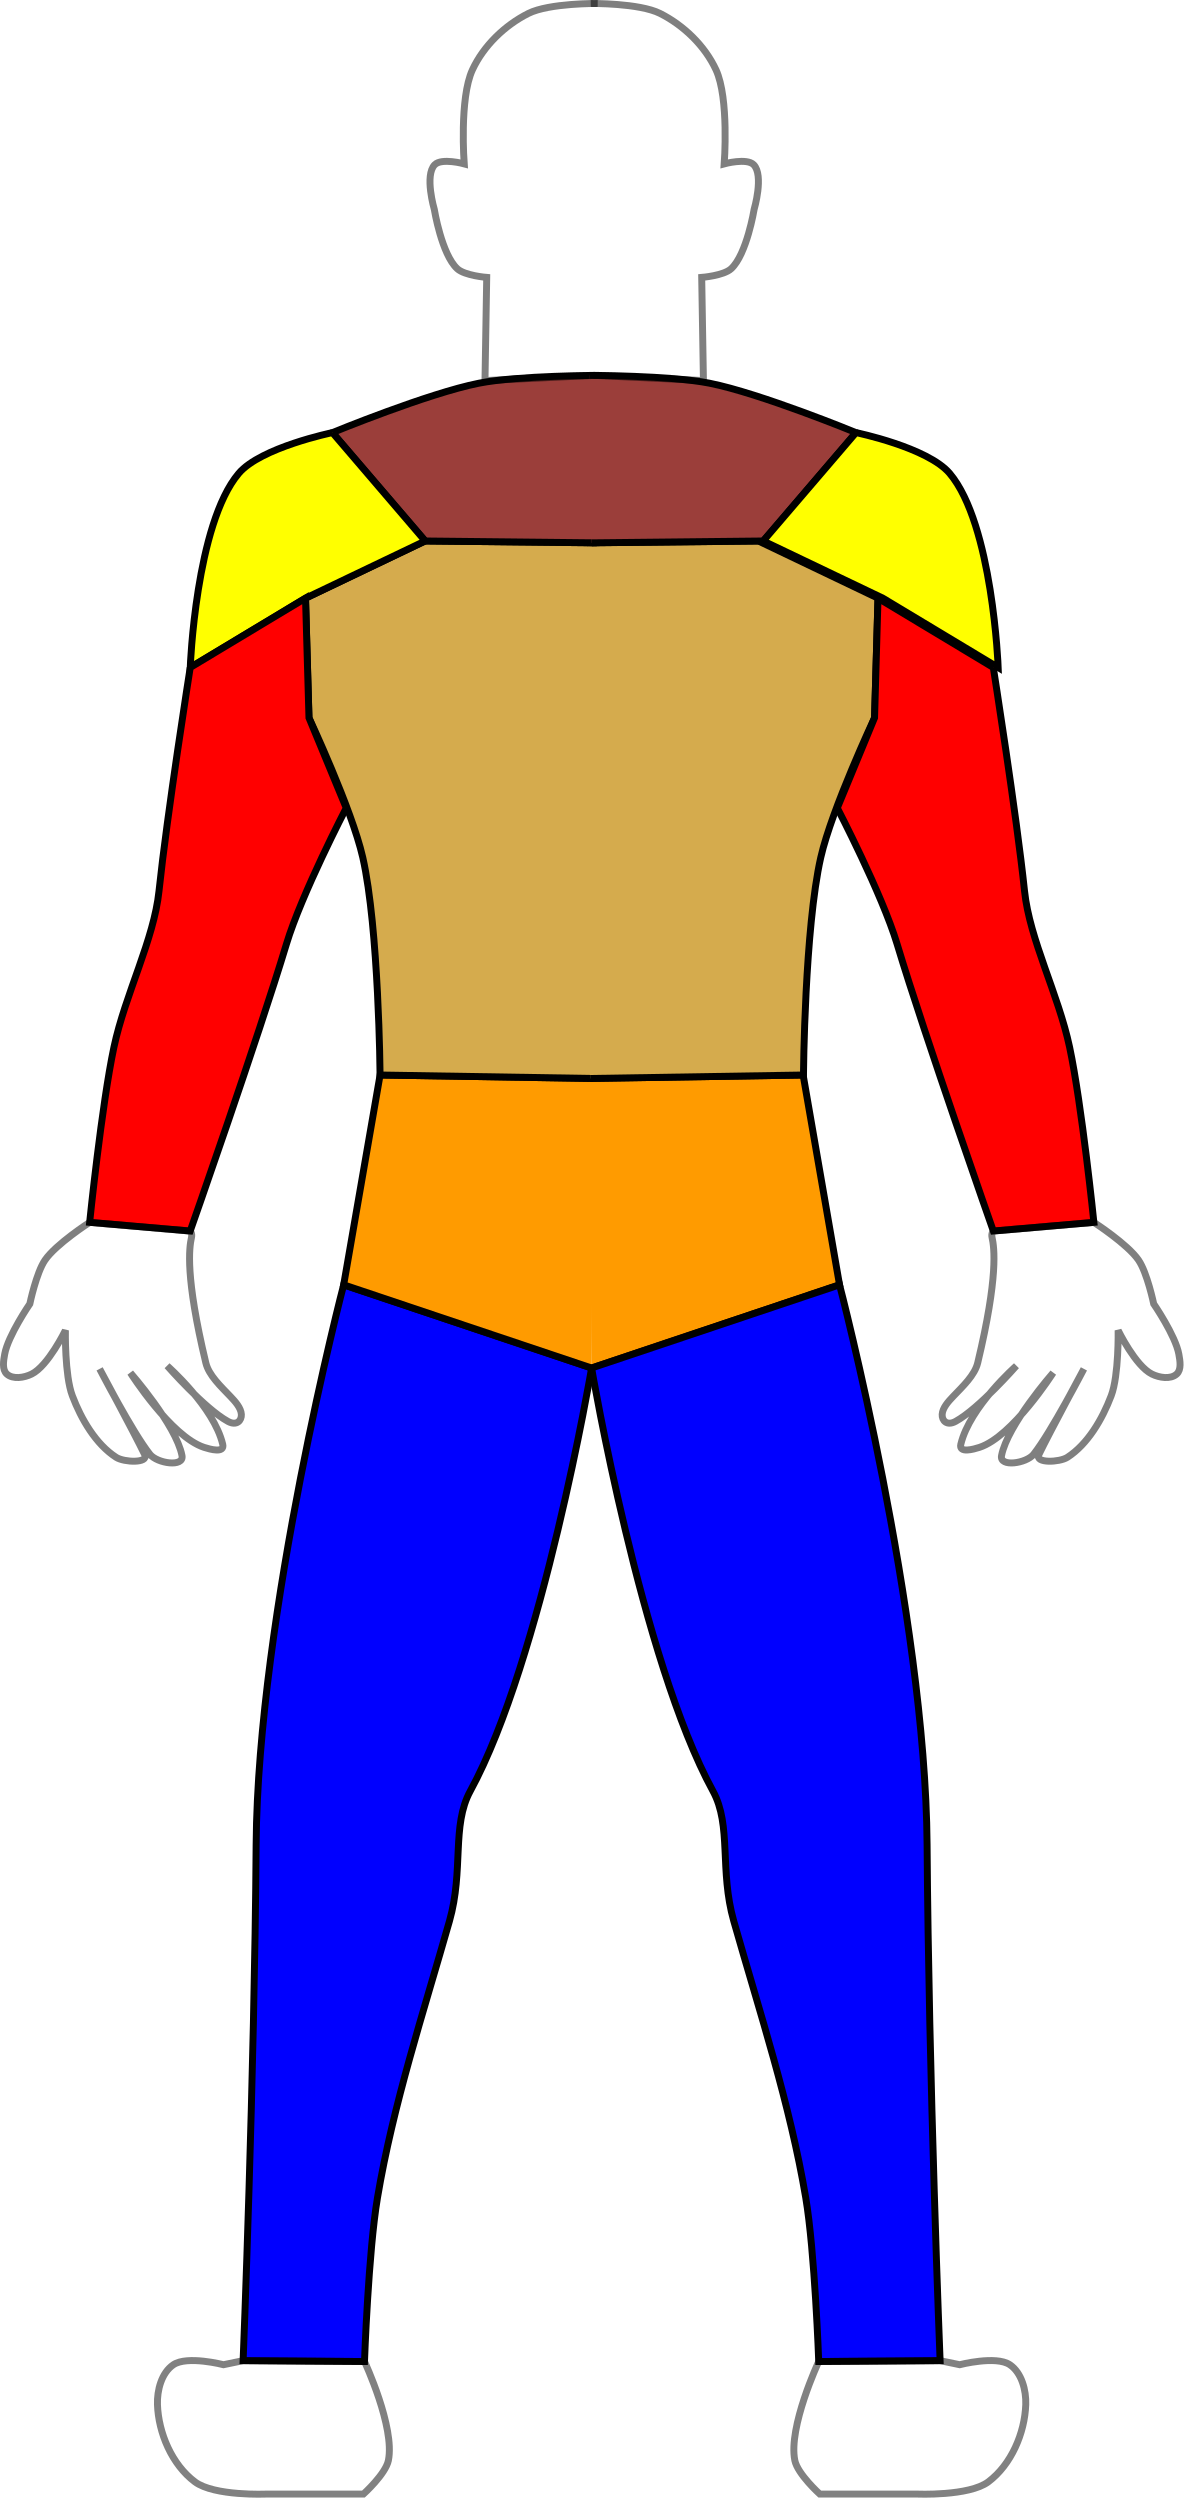
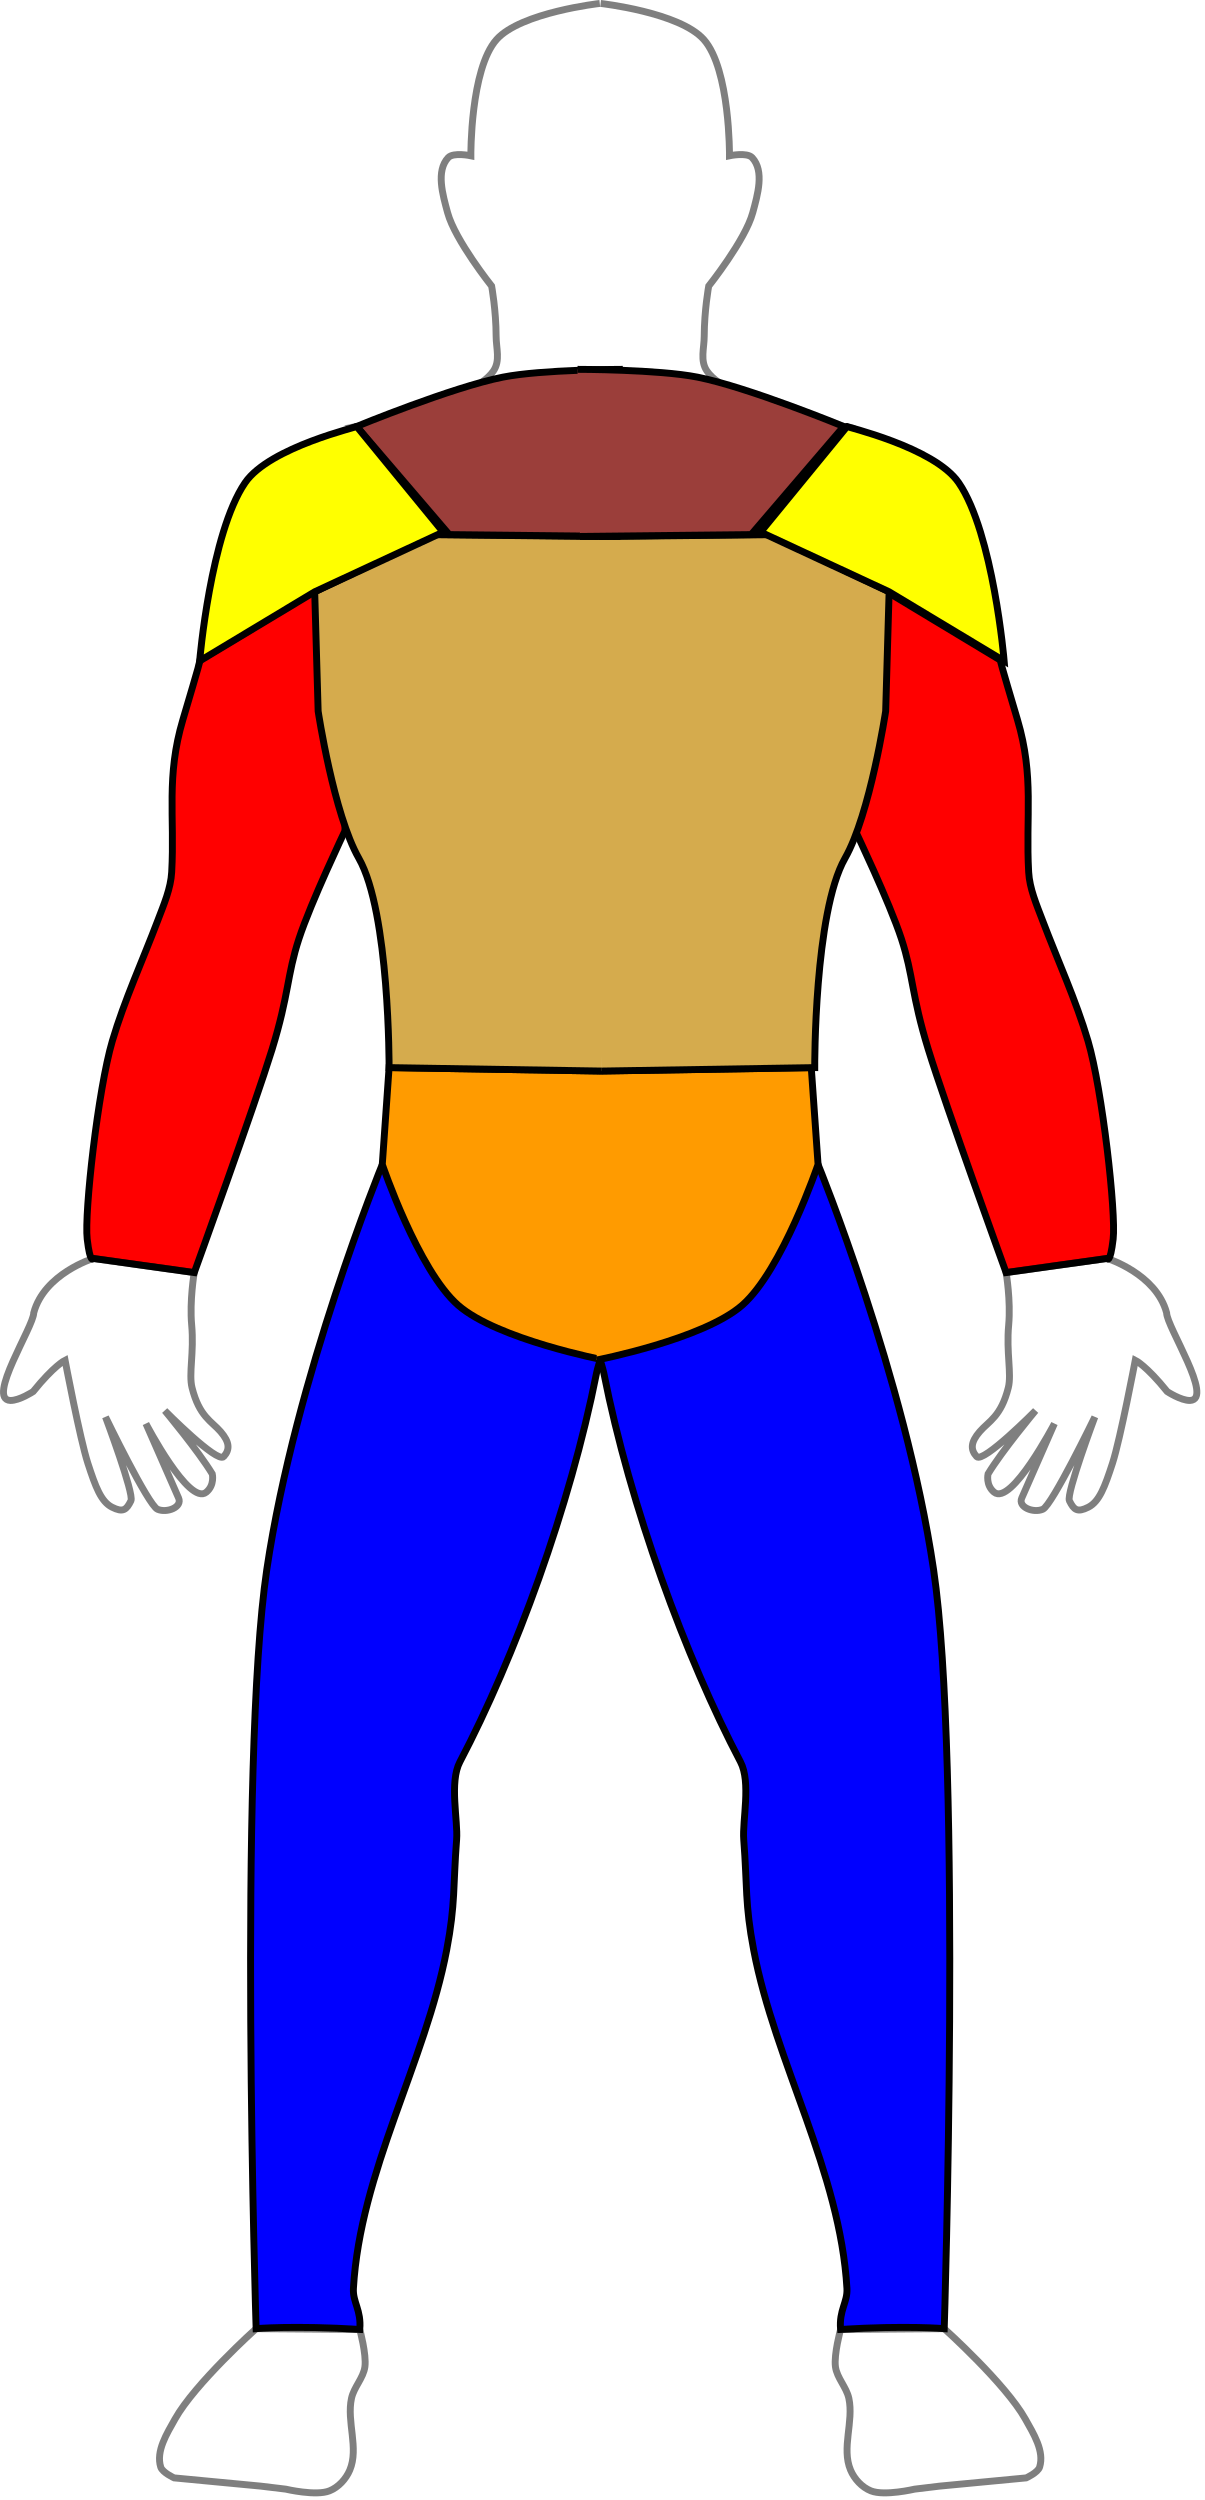
- <svg xmlns="http://www.w3.org/2000/svg" xmlns:xlink="http://www.w3.org/1999/xlink" width="45.161mm" height="95.374mm" viewBox="0 0 45.161 95.374" version="1.1" id="svg5">
+ <svg xmlns="http://www.w3.org/2000/svg" xmlns:xlink="http://www.w3.org/1999/xlink" width="54.464mm" height="113.082mm" viewBox="0 0 54.464 113.082" version="1.1" id="svg5">
  <defs id="defs2">
-     <linearGradient id="linearGradient8995">
-       <stop style="stop-color:#000000;stop-opacity:1;" offset="0" id="stop8993" />
-     </linearGradient>
    <linearGradient id="linearGradient28708">
      <stop style="stop-color:#ffb645;stop-opacity:1;" offset="0" id="stop28706" />
    </linearGradient>
    <marker style="overflow:visible" id="marker5983" refX="0" refY="0" orient="auto">
      <path transform="matrix(0.2,0,0,0.2,1.48,0.2)" style="fill:context-stroke;fill-rule:evenodd;stroke:context-stroke;stroke-width:1pt" d="m -2.5,-1 c 0,2.76 -2.24,5 -5,5 -2.76,0 -5,-2.24 -5,-5 0,-2.76 2.24,-5 5,-5 2.76,0 5,2.24 5,5 z" id="path5981" />
    </marker>
    <marker style="overflow:visible" id="DotM" refX="0" refY="0" orient="auto">
      <path transform="matrix(0.4,0,0,0.4,2.96,0.4)" style="fill:context-stroke;fill-rule:evenodd;stroke:context-stroke;stroke-width:1pt" d="m -2.5,-1 c 0,2.76 -2.24,5 -5,5 -2.76,0 -5,-2.24 -5,-5 0,-2.76 2.24,-5 5,-5 2.76,0 5,2.24 5,5 z" id="path5671" />
    </marker>
    <marker style="overflow:visible" id="marker5965" refX="0" refY="0" orient="auto">
      <path transform="matrix(0.2,0,0,0.2,1.48,0.2)" style="fill:context-stroke;fill-rule:evenodd;stroke:context-stroke;stroke-width:1pt" d="m -2.5,-1 c 0,2.76 -2.24,5 -5,5 -2.76,0 -5,-2.24 -5,-5 0,-2.76 2.24,-5 5,-5 2.76,0 5,2.24 5,5 z" id="path5963" />
    </marker>
    <marker style="overflow:visible" id="DotS" refX="0" refY="0" orient="auto">
      <path transform="matrix(0.2,0,0,0.2,1.48,0.2)" style="fill:context-stroke;fill-rule:evenodd;stroke:context-stroke;stroke-width:1pt" d="m -2.5,-1 c 0,2.76 -2.24,5 -5,5 -2.76,0 -5,-2.24 -5,-5 0,-2.76 2.24,-5 5,-5 2.76,0 5,2.24 5,5 z" id="path5674" />
    </marker>
    <marker style="overflow:visible" id="DotL" refX="0" refY="0" orient="auto">
      <path transform="matrix(0.8,0,0,0.8,5.92,0.8)" style="fill:context-stroke;fill-rule:evenodd;stroke:context-stroke;stroke-width:1pt" d="m -2.5,-1 c 0,2.76 -2.24,5 -5,5 -2.76,0 -5,-2.24 -5,-5 0,-2.76 2.24,-5 5,-5 2.76,0 5,2.24 5,5 z" id="path5668" />
    </marker>
    <marker style="overflow:visible" id="marker5921" refX="0" refY="0" orient="auto">
      <g transform="scale(-1.2)" id="g5919">
        <path style="fill:none;fill-rule:evenodd;stroke:context-stroke;stroke-width:0.8;stroke-linecap:round" d="M -3.805,-3.959 0.544,0" id="path5907" />
        <path style="fill:none;fill-rule:evenodd;stroke:context-stroke;stroke-width:0.8;stroke-linecap:round" d="M -1.287,-3.959 3.062,0" id="path5909" />
        <path style="fill:none;fill-rule:evenodd;stroke:context-stroke;stroke-width:0.8;stroke-linecap:round" d="M 1.305,-3.959 5.654,0" id="path5911" />
        <path style="fill:none;fill-rule:evenodd;stroke:context-stroke;stroke-width:0.8;stroke-linecap:round" d="M -3.805,4.178 0.544,0.22" id="path5913" />
        <path style="fill:none;fill-rule:evenodd;stroke:context-stroke;stroke-width:0.8;stroke-linecap:round" d="M -1.287,4.178 3.062,0.22" id="path5915" />
        <path style="fill:none;fill-rule:evenodd;stroke:context-stroke;stroke-width:0.8;stroke-linecap:round" d="M 1.305,4.178 5.654,0.22" id="path5917" />
      </g>
    </marker>
    <marker style="overflow:visible" id="Tail" refX="0" refY="0" orient="auto">
      <g transform="scale(-1.2)" id="g5655">
        <path style="fill:none;fill-rule:evenodd;stroke:context-stroke;stroke-width:0.8;stroke-linecap:round" d="M -3.805,-3.959 0.544,0" id="path5643" />
        <path style="fill:none;fill-rule:evenodd;stroke:context-stroke;stroke-width:0.8;stroke-linecap:round" d="M -1.287,-3.959 3.062,0" id="path5645" />
        <path style="fill:none;fill-rule:evenodd;stroke:context-stroke;stroke-width:0.8;stroke-linecap:round" d="M 1.305,-3.959 5.654,0" id="path5647" />
        <path style="fill:none;fill-rule:evenodd;stroke:context-stroke;stroke-width:0.8;stroke-linecap:round" d="M -3.805,4.178 0.544,0.22" id="path5649" />
        <path style="fill:none;fill-rule:evenodd;stroke:context-stroke;stroke-width:0.8;stroke-linecap:round" d="M -1.287,4.178 3.062,0.22" id="path5651" />
        <path style="fill:none;fill-rule:evenodd;stroke:context-stroke;stroke-width:0.8;stroke-linecap:round" d="M 1.305,4.178 5.654,0.22" id="path5653" />
      </g>
    </marker>
    <marker style="overflow:visible" id="Arrow1Lend" refX="0" refY="0" orient="auto">
      <path transform="matrix(-0.8,0,0,-0.8,-10,0)" style="fill:context-stroke;fill-rule:evenodd;stroke:context-stroke;stroke-width:1pt" d="M 0,0 5,-5 -12.5,0 5,5 Z" id="path5610" />
    </marker>
+     <linearGradient id="linearGradient8995">
+       <stop style="stop-color:#000000;stop-opacity:1;" offset="0" id="stop8993" />
+     </linearGradient>
+     <marker style="overflow:visible" id="marker5983-3" refX="0" refY="0" orient="auto">
+       <path transform="matrix(0.2,0,0,0.2,1.48,0.2)" style="fill:context-stroke;fill-rule:evenodd;stroke:context-stroke;stroke-width:1pt" d="m -2.5,-1 c 0,2.76 -2.24,5 -5,5 -2.76,0 -5,-2.24 -5,-5 0,-2.76 2.24,-5 5,-5 2.76,0 5,2.24 5,5 z" id="path5981-4" />
+     </marker>
+     <marker style="overflow:visible" id="DotM-7" refX="0" refY="0" orient="auto">
+       <path transform="matrix(0.4,0,0,0.4,2.96,0.4)" style="fill:context-stroke;fill-rule:evenodd;stroke:context-stroke;stroke-width:1pt" d="m -2.5,-1 c 0,2.76 -2.24,5 -5,5 -2.76,0 -5,-2.24 -5,-5 0,-2.76 2.24,-5 5,-5 2.76,0 5,2.24 5,5 z" id="path5671-4" />
+     </marker>
+     <marker style="overflow:visible" id="marker5965-8" refX="0" refY="0" orient="auto">
+       <path transform="matrix(0.2,0,0,0.2,1.48,0.2)" style="fill:context-stroke;fill-rule:evenodd;stroke:context-stroke;stroke-width:1pt" d="m -2.5,-1 c 0,2.76 -2.24,5 -5,5 -2.76,0 -5,-2.24 -5,-5 0,-2.76 2.24,-5 5,-5 2.76,0 5,2.24 5,5 z" id="path5963-6" />
+     </marker>
+     <marker style="overflow:visible" id="DotS-3" refX="0" refY="0" orient="auto">
+       <path transform="matrix(0.2,0,0,0.2,1.48,0.2)" style="fill:context-stroke;fill-rule:evenodd;stroke:context-stroke;stroke-width:1pt" d="m -2.5,-1 c 0,2.76 -2.24,5 -5,5 -2.76,0 -5,-2.24 -5,-5 0,-2.76 2.24,-5 5,-5 2.76,0 5,2.24 5,5 z" id="path5674-6" />
+     </marker>
+     <marker style="overflow:visible" id="DotL-5" refX="0" refY="0" orient="auto">
+       <path transform="matrix(0.8,0,0,0.8,5.92,0.8)" style="fill:context-stroke;fill-rule:evenodd;stroke:context-stroke;stroke-width:1pt" d="m -2.5,-1 c 0,2.76 -2.24,5 -5,5 -2.76,0 -5,-2.24 -5,-5 0,-2.76 2.24,-5 5,-5 2.76,0 5,2.24 5,5 z" id="path5668-4" />
+     </marker>
+     <marker style="overflow:visible" id="marker5921-6" refX="0" refY="0" orient="auto">
+       <g transform="scale(-1.2)" id="g5919-3">
+         <path style="fill:none;fill-rule:evenodd;stroke:context-stroke;stroke-width:0.8;stroke-linecap:round" d="M -3.805,-3.959 0.544,0" id="path5907-9" />
+         <path style="fill:none;fill-rule:evenodd;stroke:context-stroke;stroke-width:0.8;stroke-linecap:round" d="M -1.287,-3.959 3.062,0" id="path5909-9" />
+         <path style="fill:none;fill-rule:evenodd;stroke:context-stroke;stroke-width:0.8;stroke-linecap:round" d="M 1.305,-3.959 5.654,0" id="path5911-9" />
+         <path style="fill:none;fill-rule:evenodd;stroke:context-stroke;stroke-width:0.8;stroke-linecap:round" d="M -3.805,4.178 0.544,0.22" id="path5913-2" />
+         <path style="fill:none;fill-rule:evenodd;stroke:context-stroke;stroke-width:0.8;stroke-linecap:round" d="M -1.287,4.178 3.062,0.22" id="path5915-1" />
+         <path style="fill:none;fill-rule:evenodd;stroke:context-stroke;stroke-width:0.8;stroke-linecap:round" d="M 1.305,4.178 5.654,0.22" id="path5917-7" />
+       </g>
+     </marker>
+     <marker style="overflow:visible" id="Tail-6" refX="0" refY="0" orient="auto">
+       <g transform="scale(-1.2)" id="g5655-8">
+         <path style="fill:none;fill-rule:evenodd;stroke:context-stroke;stroke-width:0.8;stroke-linecap:round" d="M -3.805,-3.959 0.544,0" id="path5643-6" />
+         <path style="fill:none;fill-rule:evenodd;stroke:context-stroke;stroke-width:0.8;stroke-linecap:round" d="M -1.287,-3.959 3.062,0" id="path5645-7" />
+         <path style="fill:none;fill-rule:evenodd;stroke:context-stroke;stroke-width:0.8;stroke-linecap:round" d="M 1.305,-3.959 5.654,0" id="path5647-1" />
+         <path style="fill:none;fill-rule:evenodd;stroke:context-stroke;stroke-width:0.8;stroke-linecap:round" d="M -3.805,4.178 0.544,0.22" id="path5649-4" />
+         <path style="fill:none;fill-rule:evenodd;stroke:context-stroke;stroke-width:0.8;stroke-linecap:round" d="M -1.287,4.178 3.062,0.22" id="path5651-5" />
+         <path style="fill:none;fill-rule:evenodd;stroke:context-stroke;stroke-width:0.8;stroke-linecap:round" d="M 1.305,4.178 5.654,0.22" id="path5653-2" />
+       </g>
+     </marker>
+     <marker style="overflow:visible" id="Arrow1Lend-7" refX="0" refY="0" orient="auto">
+       <path transform="matrix(-0.8,0,0,-0.8,-10,0)" style="fill:context-stroke;fill-rule:evenodd;stroke:context-stroke;stroke-width:1pt" d="M 0,0 5,-5 -12.5,0 5,5 Z" id="path5610-6" />
+     </marker>
  </defs>
  <g id="layer1">
-     <circle id="path11803" style="fill:#ff00ff;stroke:#000000;stroke-width:0.265" cx="77.358" cy="109.637" r="0.005" />
-     <circle id="path11805" style="fill:#ff00ff;stroke:#000000;stroke-width:0.265" cx="77.358" cy="109.637" r="0.005" />
-     <circle id="path11807" style="fill:#ff00ff;stroke:#000000;stroke-width:0.265" cx="77.424" cy="109.604" r="0.005" />
-     <circle id="path11809" style="fill:#ff00ff;stroke:#000000;stroke-width:0.265" cx="77.424" cy="109.604" r="0.005" />
-     <path style="fill:#0000ff;fill-opacity:1;stroke:#000000;stroke-width:0.265px;stroke-linecap:butt;stroke-linejoin:miter;stroke-opacity:1" d="m 22.57,52.189 c 0,0 -1.894,11.129 -4.63,16.14 -0.721,1.32 -0.24,3.016 -0.794,4.961 -0.997,3.503 -2.141,6.967 -2.745,10.55 -0.347,2.061 -0.496,6.251 -0.496,6.251 l -4.63,-0.033 c 0,0 0.434,-10.867 0.496,-19.678 0.062,-8.812 3.34,-21.365 3.34,-21.365 z" id="path2021" />
-     <path style="fill:#ff9b00;fill-opacity:1;stroke:#000000;stroke-width:0.265px;stroke-linecap:butt;stroke-linejoin:miter;stroke-opacity:1" d="m 22.636,41.143 -8.136,-0.132 -1.389,8.004 9.459,3.175" id="path5151" />
-     <use x="0" y="0" xlink:href="#path5151" id="use5153" transform="matrix(-1,0,0,1,45.13914,-4.5249135e-7)" width="100%" height="100%" style="fill:#ff00ff;fill-opacity:1" />
-     <use x="0" y="0" xlink:href="#path2021" id="use17560" transform="matrix(-1,0,0,1,45.13918,-4.5249135e-7)" width="100%" height="100%" />
-     <path style="fill:#d5ab4d;fill-opacity:1;stroke:#000000;stroke-width:0.265px;stroke-linecap:butt;stroke-linejoin:miter;stroke-opacity:1" d="m 22.636,41.143 -8.136,-0.132 c 0,0 -0.046,-5.595 -0.661,-8.301 -0.422,-1.855 -2.051,-5.325 -2.051,-5.325 l -0.132,-4.564 4.564,-2.183 6.542,0.071" id="path17595" />
-     <use x="0" y="0" xlink:href="#path17595" id="use17901" transform="matrix(-1,0,0,1,45.15126,-4.5249135e-7)" width="100%" height="100%" />
-     <path style="fill:#9b3e3a;fill-opacity:1;stroke:#000000;stroke-width:0.265px;stroke-linecap:butt;stroke-linejoin:miter;stroke-opacity:1" d="m 22.762,20.709 -6.542,-0.071 -3.539,-4.134 c 0,0 3.66,-1.504 5.589,-1.885 1.503,-0.297 4.585,-0.298 4.585,-0.298" id="path18016" />
-     <use x="0" y="0" xlink:href="#path18016" id="use18018" transform="matrix(-1,0,0,1,45.33762,-4.5249135e-7)" width="100%" height="100%" />
-     <path style="fill:#ffff00;fill-opacity:1;stroke:#000000;stroke-width:0.265px;stroke-linecap:butt;stroke-linejoin:miter;stroke-opacity:1" d="m 12.681,16.504 c 0,0 -2.733,0.564 -3.572,1.554 -1.645,1.943 -1.852,7.408 -1.852,7.408 l 4.399,-2.646 4.564,-2.183 -3.539,-4.134" id="path18133" />
-     <use x="0" y="0" xlink:href="#path18133" id="use18135" transform="matrix(-1,0,0,1,45.33762,-4.5249135e-7)" width="100%" height="100%" />
-     <path style="fill:#ff0000;fill-opacity:1;stroke:#000000;stroke-width:0.265px;stroke-linecap:butt;stroke-linejoin:miter;stroke-opacity:1" d="m 7.257,25.466 c 0,0 -0.887,5.62 -1.191,8.526 -0.194,1.855 -1.29,3.937 -1.72,5.959 -0.467,2.199 -0.926,6.681 -0.926,6.681 l 3.836,0.331 c 0,0 2.605,-7.409 3.671,-10.947 0.577,-1.913 2.282,-5.192 2.282,-5.192 l -1.422,-3.44 -0.132,-4.564 -4.399,2.646" id="path20283" />
-     <use x="0" y="0" xlink:href="#path20283" id="use21482" transform="matrix(-1,0,0,1,45.15126,-4.5249135e-7)" width="100%" height="100%" style="fill:#3dff4d;fill-opacity:1" />
-     <path style="fill:none;stroke:#000000;stroke-width:0.265px;stroke-linecap:butt;stroke-linejoin:miter;stroke-opacity:0.5" d="m 3.42,46.633 c 0,0 -1.283,0.826 -1.703,1.439 -0.333,0.486 -0.579,1.67 -0.579,1.67 0,0 -0.833,1.215 -0.959,1.918 -0.045,0.251 -0.107,0.59 0.083,0.761 0.234,0.21 0.661,0.139 0.943,0 0.631,-0.31 1.29,-1.67 1.29,-1.67 0,0 -0.032,1.714 0.265,2.497 0.34,0.898 0.897,1.848 1.67,2.348 0.307,0.198 1.251,0.23 1.091,-0.099 -0.436,-0.901 -1.72,-3.274 -1.72,-3.274 0,0 1.243,2.405 1.918,3.258 0.277,0.35 1.31,0.503 1.224,0.05 -0.223,-1.168 -1.968,-3.158 -1.968,-3.158 0,0 1.544,2.431 2.811,2.844 0.228,0.074 0.793,0.233 0.711,-0.116 -0.339,-1.433 -2.117,-2.993 -2.117,-2.993 0,0 1.423,1.629 2.315,2.117 0.338,0.185 0.526,-0.035 0.513,-0.265 -0.015,-0.25 -0.232,-0.49 -0.413,-0.68 -0.374,-0.393 -0.829,-0.813 -0.943,-1.288 -0.791,-3.298 -0.633,-4.393 -0.547,-4.783 0.036,-0.165 -0.049,-0.244 -0.049,-0.244 z" id="path22641" />
-     <use x="0" y="0" xlink:href="#path22641" id="use26861" transform="matrix(-1,0,0,1,45.15126,1.9547509e-5)" width="100%" height="100%" />
-     <path style="fill:none;stroke:#000000;stroke-width:0.265px;stroke-linecap:butt;stroke-linejoin:miter;stroke-opacity:0.5" d="m 22.669,14.321 -4.167,0.198 0.066,-3.936 c 0,0 -0.837,-0.066 -1.124,-0.331 -0.596,-0.548 -0.876,-2.265 -0.876,-2.265 0,0 -0.381,-1.298 0.017,-1.703 0.263,-0.268 1.124,-0.033 1.124,-0.033 0,0 -0.191,-2.499 0.314,-3.588 0.425,-0.916 1.231,-1.696 2.133,-2.15 0.796,-0.4 2.646,-0.38 2.646,-0.38" id="path27150" />
-     <use x="0" y="0" xlink:href="#path27150" id="use27152" transform="matrix(-1,0,0,1,45.33762,-4.5249135e-7)" width="100%" height="100%" />
-     <path style="fill:none;stroke:#000000;stroke-width:0.265px;stroke-linecap:butt;stroke-linejoin:miter;stroke-opacity:0.496" d="m 9.274,90.058 -0.747,0.155 c 0,0 -1.385,-0.357 -1.912,1e-5 -0.452,0.306 -0.627,0.975 -0.608,1.52 0.038,1.091 0.554,2.291 1.427,2.947 0.74,0.556 2.736,0.468 2.736,0.468 h 3.695 c 0,0 0.845,-0.762 0.952,-1.283 0.258,-1.268 -0.911,-3.773 -0.911,-3.773 l -4.63,-0.033" id="path30958" />
-     <use x="0" y="0" xlink:href="#path30958" id="use32195" transform="matrix(-1,0,0,1,45.13918,-1.0452491e-5)" width="100%" height="100%" />
+     <use x="0" y="0" xlink:href="#use976" id="use1259" transform="matrix(-1,0,0,1,54.29517,6.1e-5)" width="100%" height="100%" />
+     <use x="0" y="0" xlink:href="#use958" id="use1341" transform="matrix(-1,0,0,1,54.29517,0)" width="100%" height="100%" />
+     <circle id="path11803" style="fill:#ff00ff;stroke:#000000;stroke-width:0.313" cx="91.528" cy="129.72" r="0.006" />
+     <circle id="path11805" style="fill:#ff00ff;stroke:#000000;stroke-width:0.313" cx="91.528" cy="129.72" r="0.006" />
+     <circle id="path11807" style="fill:#ff00ff;stroke:#000000;stroke-width:0.313" cx="91.606" cy="129.681" r="0.006" />
+     <circle id="path11809" style="fill:#ff00ff;stroke:#000000;stroke-width:0.313" cx="91.606" cy="129.681" r="0.006" />
+     <path style="fill:#0000ff;fill-opacity:1;stroke:#000000;stroke-width:0.313px;stroke-linecap:butt;stroke-linejoin:miter;stroke-opacity:1" d="m 27.148,61.516 c 0,0 -0.124,0.388 -0.164,0.587 -1.194,6.041 -3.694,12.858 -6.183,17.593 -0.484,0.921 -0.081,2.657 -0.147,3.516 -0.164,2.123 -0.049,2.889 -0.45,4.995 -0.972,5.098 -3.915,10.023 -4.218,15.306 -0.036,0.624 0.362,0.977 0.288,1.854 -2.987,-0.186 -4.689,-0.036 -4.689,-0.036 v 0 c 0,0 -0.81,-25.62 0.482,-34.333 1.292,-8.713 5.226,-18.33 5.226,-18.33 z" id="use958" />
+     <use x="0" y="0" xlink:href="#path11803" id="use964" width="100%" height="100%" />
+     <use x="0" y="0" xlink:href="#path11805" id="use966" width="100%" height="100%" />
+     <use x="0" y="0" xlink:href="#path11807" id="use968" width="100%" height="100%" />
+     <use x="0" y="0" xlink:href="#path11809" id="use970" width="100%" height="100%" />
+     <path style="fill:#ff0000;fill-opacity:1;stroke:#000000;stroke-width:0.313px;stroke-linecap:butt;stroke-linejoin:miter;stroke-opacity:1" d="m 14.879,26.345 -5.824,3.511 c 0,0 -0.016,0.126 -0.783,2.7 -0.766,2.574 -0.366,4.369 -0.506,6.891 -0.041,0.745 -0.353,1.46 -0.635,2.204 -0.672,1.774 -1.503,3.584 -2.049,5.433 -0.651,2.204 -1.275,7.798 -1.138,8.961 0.137,1.163 0.273,0.878 0.273,0.878 l 4.043,0.566 0.527,0.074 c 0,0 2.746,-7.584 3.518,-10.091 0.772,-2.507 0.673,-3.345 1.217,-5.008 0.545,-1.663 2.075,-4.87 2.075,-4.87 l 0.419,-6.709 -1.137,-2.739 z" id="use976" />
+     <path style="fill:none;fill-opacity:1;stroke:#000000;stroke-width:0.313px;stroke-linecap:butt;stroke-linejoin:miter;stroke-opacity:0.5" d="m 4.217,56.923 c 0,0 -2.215,0.685 -2.691,2.459 -0.004,0.627 -2.152,3.917 -1.059,3.965 0.409,0.009 1.032,-0.402 1.032,-0.402 0.942,-1.17 1.444,-1.418 1.444,-1.418 0,0 0.678,3.573 1.03,4.657 0.352,1.084 0.599,1.74 1.095,1.991 0.496,0.251 0.652,0.123 0.855,-0.292 0.152,-0.31 -1.15,-3.789 -1.15,-3.789 0,0 1.932,3.991 2.352,4.174 0.42,0.183 1.135,-0.092 0.953,-0.508 L 6.601,64.396 c 0,0 1.953,3.744 2.73,3.1 C 9.719,67.174 9.603,66.672 9.603,66.672 8.966,65.619 7.454,63.807 7.454,63.807 c 0,0 2.371,2.399 2.663,2.081 0.293,-0.318 0.27,-0.658 -0.138,-1.131 -0.408,-0.473 -0.964,-0.677 -1.293,-1.989 -0.157,-0.625 0.098,-1.59 -0.016,-2.832 -0.101,-1.102 0.116,-2.374 0.116,-2.374 z" id="use984" />
+     <path style="fill:none;fill-opacity:1;stroke:#000000;stroke-width:0.313px;stroke-linecap:butt;stroke-linejoin:miter;stroke-opacity:0.5" d="m 50.078,56.923 c 0,0 2.215,0.685 2.691,2.459 0.004,0.627 2.152,3.917 1.059,3.965 -0.409,0.009 -1.032,-0.402 -1.032,-0.402 -0.942,-1.17 -1.444,-1.418 -1.444,-1.418 0,0 -0.678,3.573 -1.03,4.657 -0.352,1.084 -0.599,1.74 -1.095,1.991 -0.496,0.251 -0.652,0.123 -0.855,-0.292 -0.152,-0.31 1.15,-3.789 1.15,-3.789 0,0 -1.932,3.991 -2.352,4.174 -0.42,0.183 -1.135,-0.092 -0.953,-0.508 l 1.477,-3.365 c 0,0 -1.953,3.744 -2.73,3.1 -0.388,-0.322 -0.272,-0.824 -0.272,-0.824 0.637,-1.053 2.149,-2.865 2.149,-2.865 0,0 -2.371,2.399 -2.663,2.081 -0.293,-0.318 -0.27,-0.658 0.138,-1.131 0.408,-0.473 0.964,-0.677 1.293,-1.989 0.157,-0.625 -0.098,-1.59 0.016,-2.832 0.101,-1.102 -0.116,-2.374 -0.116,-2.374 z" id="use986" />
+     <path style="fill:none;stroke:#000000;stroke-width:0.313px;stroke-linecap:butt;stroke-linejoin:miter;stroke-opacity:0.5" d="m 17.305,19.732 -1.173,-0.443 c 0,0 5.182,-1.034 6.187,-2.509 0.319,-0.469 0.123,-1.028 0.122,-1.572 -0.002,-1.168 -0.203,-2.269 -0.203,-2.269 0,0 -1.655,-2.075 -1.992,-3.32 -0.217,-0.801 -0.538,-1.883 0.028,-2.49 0.234,-0.25 1.024,-0.083 1.024,-0.083 0,0 -0.029,-3.915 1.162,-5.257 1.095,-1.233 4.67,-1.633 4.67,-1.633" id="use988" />
+     <path style="fill:none;stroke:#000000;stroke-width:0.313px;stroke-linecap:butt;stroke-linejoin:miter;stroke-opacity:0.5" d="m 36.99,19.732 1.173,-0.443 c 0,0 -5.182,-1.034 -6.187,-2.509 -0.319,-0.469 -0.123,-1.028 -0.122,-1.572 0.002,-1.168 0.203,-2.269 0.203,-2.269 0,0 1.655,-2.075 1.992,-3.32 0.217,-0.801 0.538,-1.883 -0.028,-2.49 -0.234,-0.25 -1.024,-0.083 -1.024,-0.083 0,0 0.029,-3.915 -1.162,-5.257 C 30.741,0.555 27.167,0.156 27.167,0.156" id="use990" />
+     <path style="fill:none;stroke:#000000;stroke-width:0.313px;stroke-linecap:butt;stroke-linejoin:miter;stroke-opacity:0.5" d="m 11.584,105.332 c 0,0 -2.774,2.491 -3.668,4.089 -0.369,0.659 -0.87,1.451 -0.646,2.172 0.077,0.248 0.607,0.489 0.607,0.489 l 3.913,0.372 1.135,0.137 c 0,0 1.363,0.322 1.976,0.078 0.407,-0.162 0.749,-0.536 0.92,-0.939 0.421,-0.998 -0.15,-2.189 0.078,-3.248 0.109,-0.506 0.538,-0.916 0.607,-1.428 0.075,-0.562 -0.232,-1.685 -0.232,-1.685 z" id="use992" />
+     <path style="fill:none;stroke:#000000;stroke-width:0.313px;stroke-linecap:butt;stroke-linejoin:miter;stroke-opacity:0.5" d="m 42.711,105.332 c 0,0 2.774,2.491 3.668,4.089 0.369,0.659 0.87,1.451 0.646,2.172 -0.077,0.248 -0.607,0.489 -0.607,0.489 l -3.913,0.372 -1.135,0.137 c 0,0 -1.363,0.322 -1.976,0.078 -0.407,-0.162 -0.749,-0.536 -0.92,-0.939 -0.421,-0.998 0.15,-2.189 -0.078,-3.248 -0.109,-0.506 -0.538,-0.916 -0.607,-1.428 -0.075,-0.562 0.232,-1.685 0.232,-1.685 z" id="use994" />
+     <g id="layer1-3" transform="matrix(1.183179,0,0,1.183179,50.69539,-10.40817)">
+       <circle id="path11803-6" style="fill:#ff00ff;stroke:#000000;stroke-width:0.265" cx="77.358" cy="109.637" r="0.005" />
+       <circle id="path11805-5" style="fill:#ff00ff;stroke:#000000;stroke-width:0.265" cx="77.358" cy="109.637" r="0.005" />
+       <circle id="path11807-6" style="fill:#ff00ff;stroke:#000000;stroke-width:0.265" cx="77.424" cy="109.604" r="0.005" />
+       <circle id="path11809-1" style="fill:#ff00ff;stroke:#000000;stroke-width:0.265" cx="77.424" cy="109.604" r="0.005" />
+       <path style="fill:#ff9b00;fill-opacity:1;stroke:#000000;stroke-width:0.265px;stroke-linecap:butt;stroke-linejoin:miter;stroke-opacity:1" d="m -19.836,49.743 -8.136,-0.132 -0.26,3.701 c 0,0 1.366,4.042 2.901,5.384 1.491,1.304 5.561,2.094 5.561,2.094" id="path5151" />
+       <use x="0" y="0" xlink:href="#path5151" id="use5153" transform="matrix(-1,0,0,1,-39.8043,-4.219454e-5)" width="100%" height="100%" style="fill:#ff00ff;fill-opacity:1" />
+       <path style="fill:#d5ab4d;fill-opacity:1;stroke:#000000;stroke-width:0.265px;stroke-linecap:butt;stroke-linejoin:miter;stroke-opacity:1" d="m -19.836,49.743 -8.136,-0.132 c 0,0 0.024,-5.928 -1.158,-8.004 -0.962,-1.69 -1.554,-5.622 -1.554,-5.622 l -0.132,-4.564 4.564,-2.183 6.542,0.071" id="path17595" />
+       <use x="0" y="0" xlink:href="#path17595" id="use17901" transform="matrix(-1,0,0,1,-39.67201,0)" width="100%" height="100%" />
+       <path style="fill:#9b3e3a;fill-opacity:1;stroke:#000000;stroke-width:0.265px;stroke-linecap:butt;stroke-linejoin:miter;stroke-opacity:1" d="m -19.131,29.305 -6.542,-0.071 -3.539,-4.134 c 0,0 3.66,-1.504 5.589,-1.885 1.503,-0.297 4.585,-0.298 4.585,-0.298" id="path18016" />
+       <use x="0" y="0" xlink:href="#path18016" id="use18018" transform="matrix(-1,0,0,1,-39.80429,1.0000008e-8)" width="100%" height="100%" />
+       <path style="fill:#ffff00;fill-opacity:1;stroke:#000000;stroke-width:0.265px;stroke-linecap:butt;stroke-linejoin:miter;stroke-opacity:1" d="m -29.212,25.099 c 0.142,0 -3.328,0.779 -4.266,2.154 -1.322,1.935 -1.736,6.813 -1.736,6.813 l 4.399,-2.646 4.911,-2.282 c -1.102,-1.346 -3.361,-4.104 -3.307,-4.039" id="path18133" />
+       <use x="0" y="0" xlink:href="#path18133" id="use18135" transform="matrix(-1,0,0,1,-39.67201,0)" width="100%" height="100%" />
+     </g>
  </g>
</svg>
